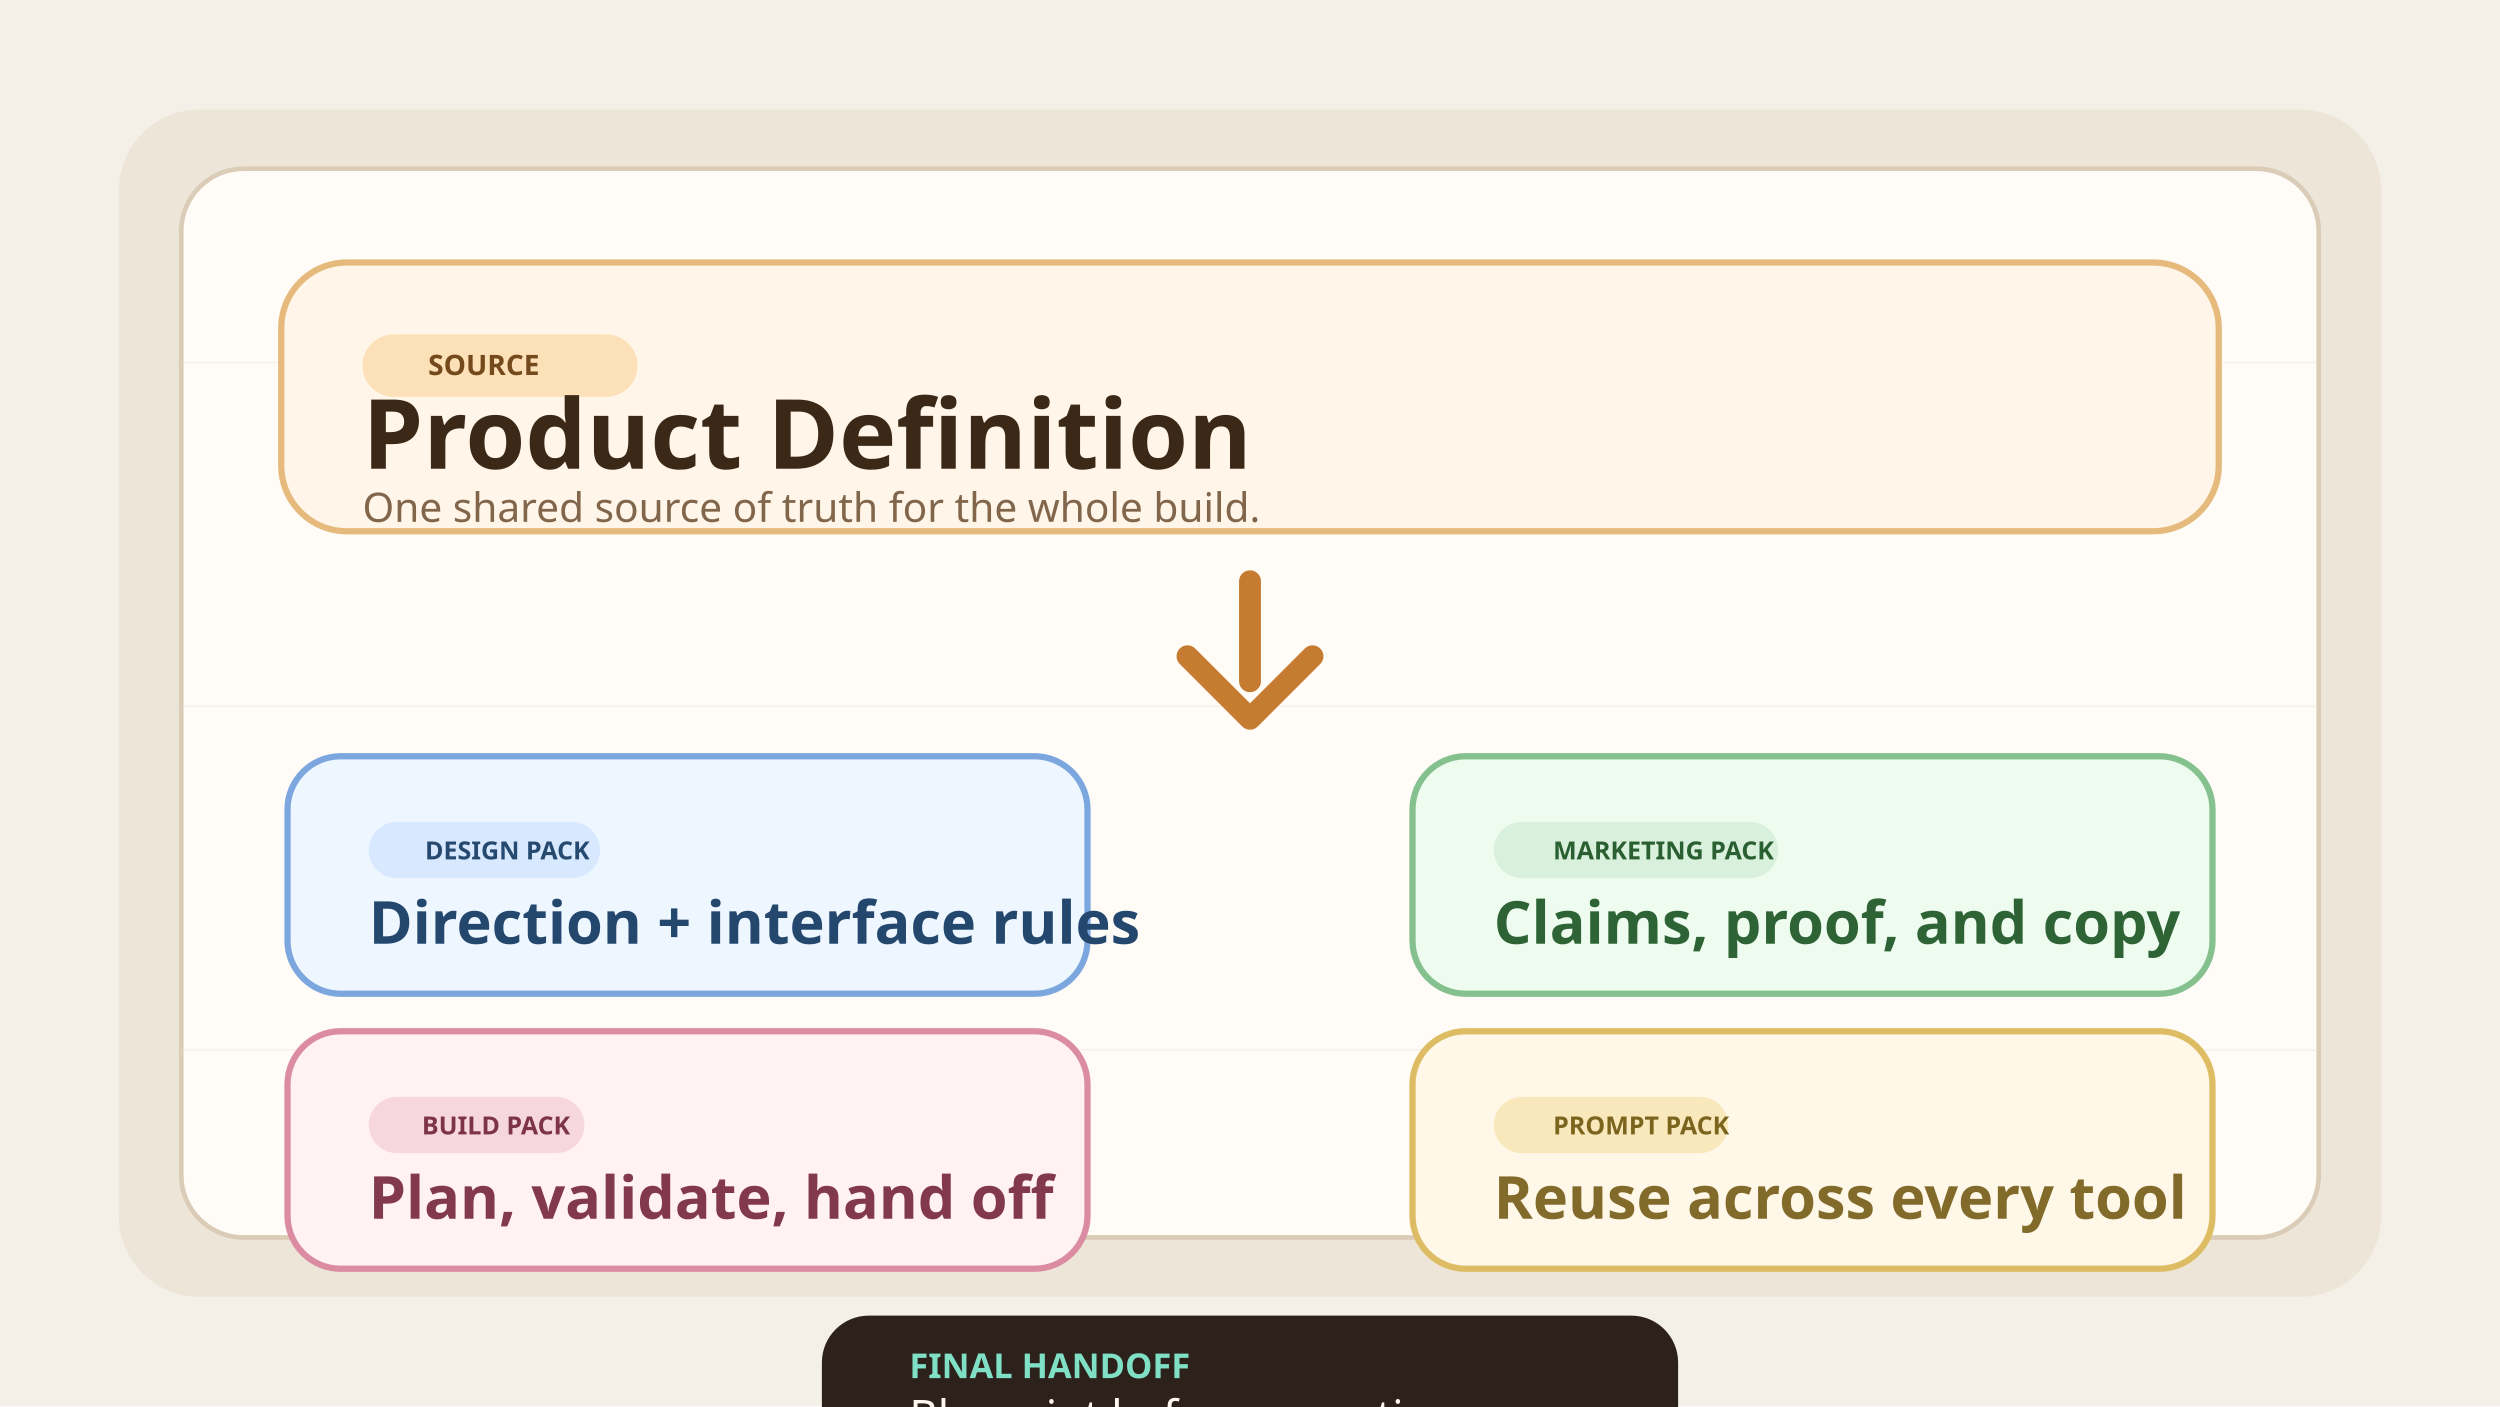
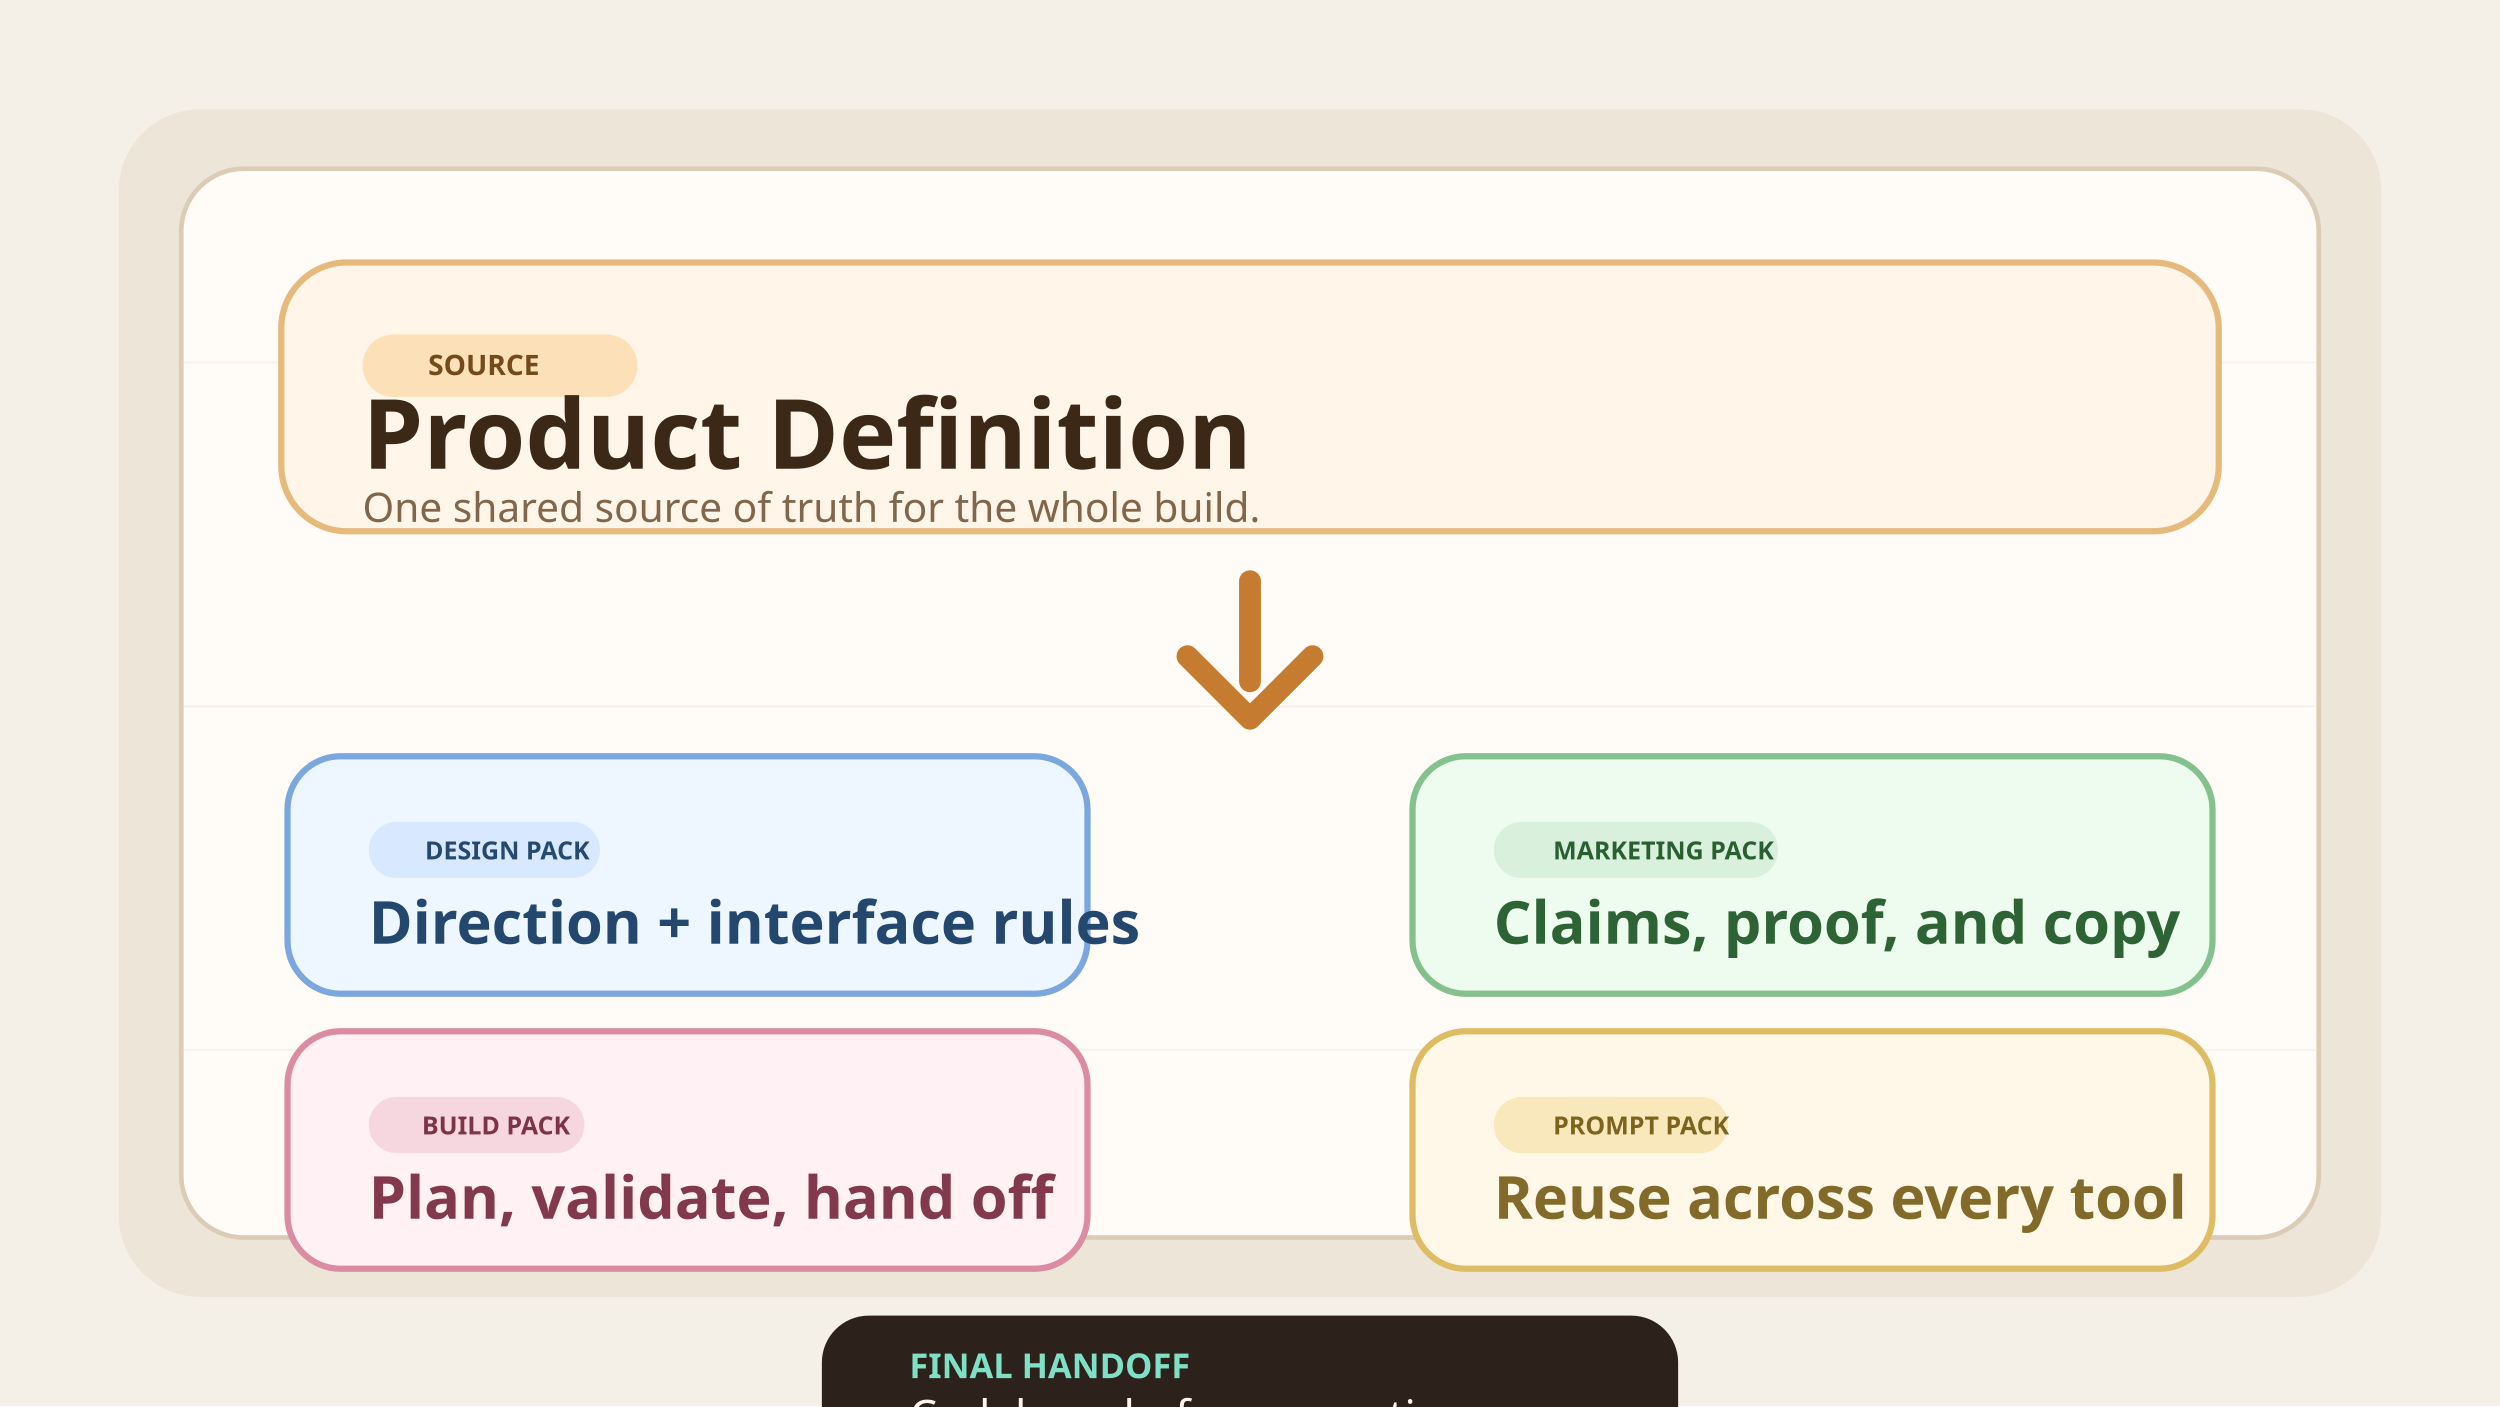
<svg xmlns="http://www.w3.org/2000/svg" width="1600" height="900" viewBox="0 0 1600 900" fill="none">
  <rect width="1600" height="900" fill="#F5F0E7" />
  <rect x="76" y="70" width="1448" height="760" rx="52" fill="#EDE5D8" />
  <rect x="116" y="108" width="1368" height="684" rx="40" fill="#FFFCF7" stroke="#DBCCB8" stroke-width="3" />
  <g opacity="0.34">
    <path d="M116 232H1484" stroke="#E7DBCB" />
    <path d="M116 452H1484" stroke="#E7DBCB" />
    <path d="M116 672H1484" stroke="#E7DBCB" />
  </g>
  <rect x="180" y="168" width="1240" height="172" rx="42" fill="#FFF5E8" stroke="#E5BA7C" stroke-width="4" />
  <rect x="232" y="214" width="176" height="40" rx="20" fill="#FCE0B8" />
  <text x="274" y="240" fill="#74491C" font-family="ui-sans-serif, system-ui" font-size="18" font-weight="700">SOURCE</text>
  <text x="232" y="300" fill="#3C2817" font-family="ui-sans-serif, system-ui" font-size="62" font-weight="700">Product Definition</text>
  <text x="232" y="334" fill="#81664B" font-family="ui-sans-serif, system-ui" font-size="26">One shared source of truth for the whole build.</text>
  <path d="M800 372V436" stroke="#C57C30" stroke-width="14" stroke-linecap="round" />
  <path d="M760 420L800 460L840 420" fill="none" stroke="#C57C30" stroke-width="14" stroke-linecap="round" stroke-linejoin="round" />
  <rect x="184" y="484" width="512" height="152" rx="34" fill="#EEF6FF" stroke="#7BA6DE" stroke-width="4" />
  <rect x="236" y="526" width="148" height="36" rx="18" fill="#D7E8FF" />
  <text x="272" y="550" fill="#26496F" font-family="ui-sans-serif, system-ui" font-size="16" font-weight="700">DESIGN PACK</text>
  <text x="236" y="604" fill="#24476D" font-family="ui-sans-serif, system-ui" font-size="38" font-weight="700">Direction + interface rules</text>
  <rect x="904" y="484" width="512" height="152" rx="34" fill="#EEFBEF" stroke="#85C18E" stroke-width="4" />
  <rect x="956" y="526" width="182" height="36" rx="18" fill="#D9F0DD" />
  <text x="994" y="550" fill="#2A6031" font-family="ui-sans-serif, system-ui" font-size="16" font-weight="700">MARKETING PACK</text>
  <text x="956" y="604" fill="#2E6435" font-family="ui-sans-serif, system-ui" font-size="38" font-weight="700">Claims, proof, and copy</text>
  <rect x="184" y="660" width="512" height="152" rx="34" fill="#FFF1F4" stroke="#DB8BA2" stroke-width="4" />
  <rect x="236" y="702" width="138" height="36" rx="18" fill="#F6D7E0" />
  <text x="270" y="726" fill="#7D3348" font-family="ui-sans-serif, system-ui" font-size="16" font-weight="700">BUILD PACK</text>
  <text x="236" y="780" fill="#82384D" font-family="ui-sans-serif, system-ui" font-size="38" font-weight="700">Plan, validate, hand off</text>
  <rect x="904" y="660" width="512" height="152" rx="34" fill="#FFF8E8" stroke="#DEBC63" stroke-width="4" />
  <rect x="956" y="702" width="150" height="36" rx="18" fill="#F8E8BC" />
  <text x="994" y="726" fill="#7B641E" font-family="ui-sans-serif, system-ui" font-size="16" font-weight="700">PROMPT PACK</text>
  <text x="956" y="780" fill="#816A2A" font-family="ui-sans-serif, system-ui" font-size="38" font-weight="700">Reuse across every tool</text>
  <rect x="526" y="842" width="548" height="92" rx="30" fill="#2C221B" />
  <text x="582" y="882" fill="#7FE0C6" font-family="ui-sans-serif, system-ui" font-size="22" font-weight="700">FINAL HANDOFF</text>
-   <text x="582" y="916" fill="#FFF7ED" font-family="ui-sans-serif, system-ui" font-size="28">Blueprint before execution.</text>
+   <text x="582" y="916" fill="#FFF7ED" font-family="ui-sans-serif, system-ui" font-size="28">Codebase before execution.</text>
</svg>
